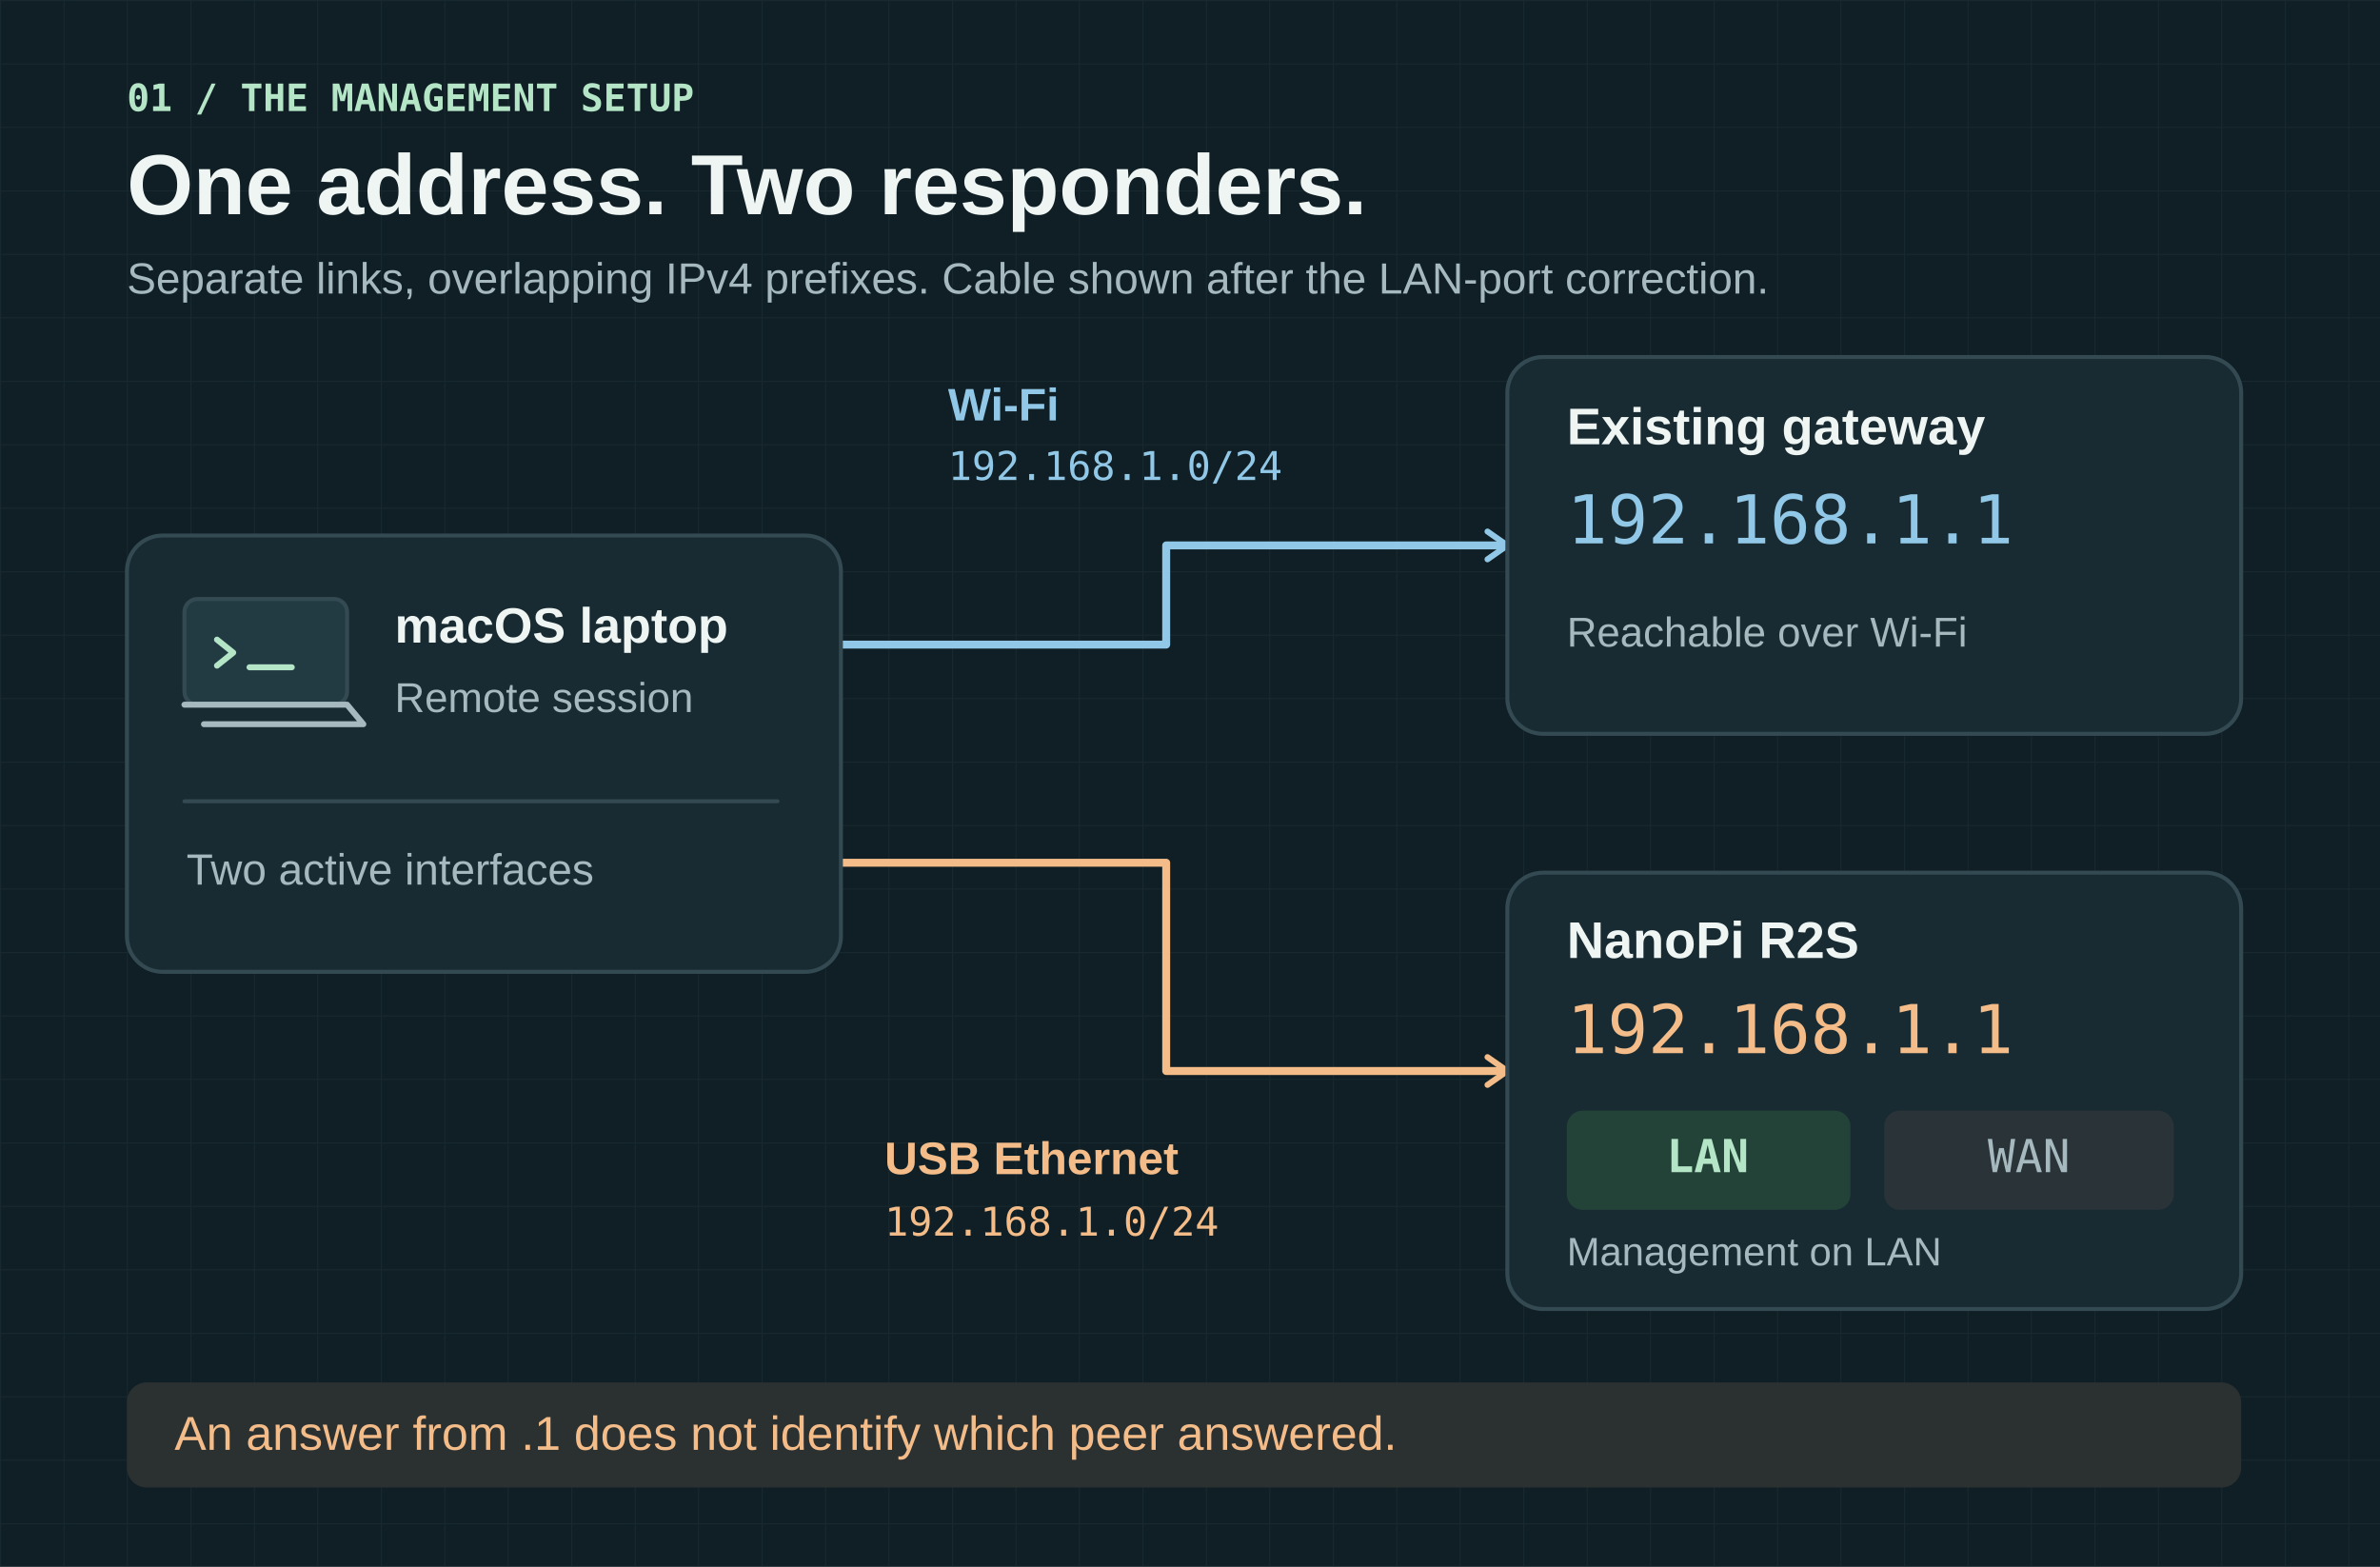
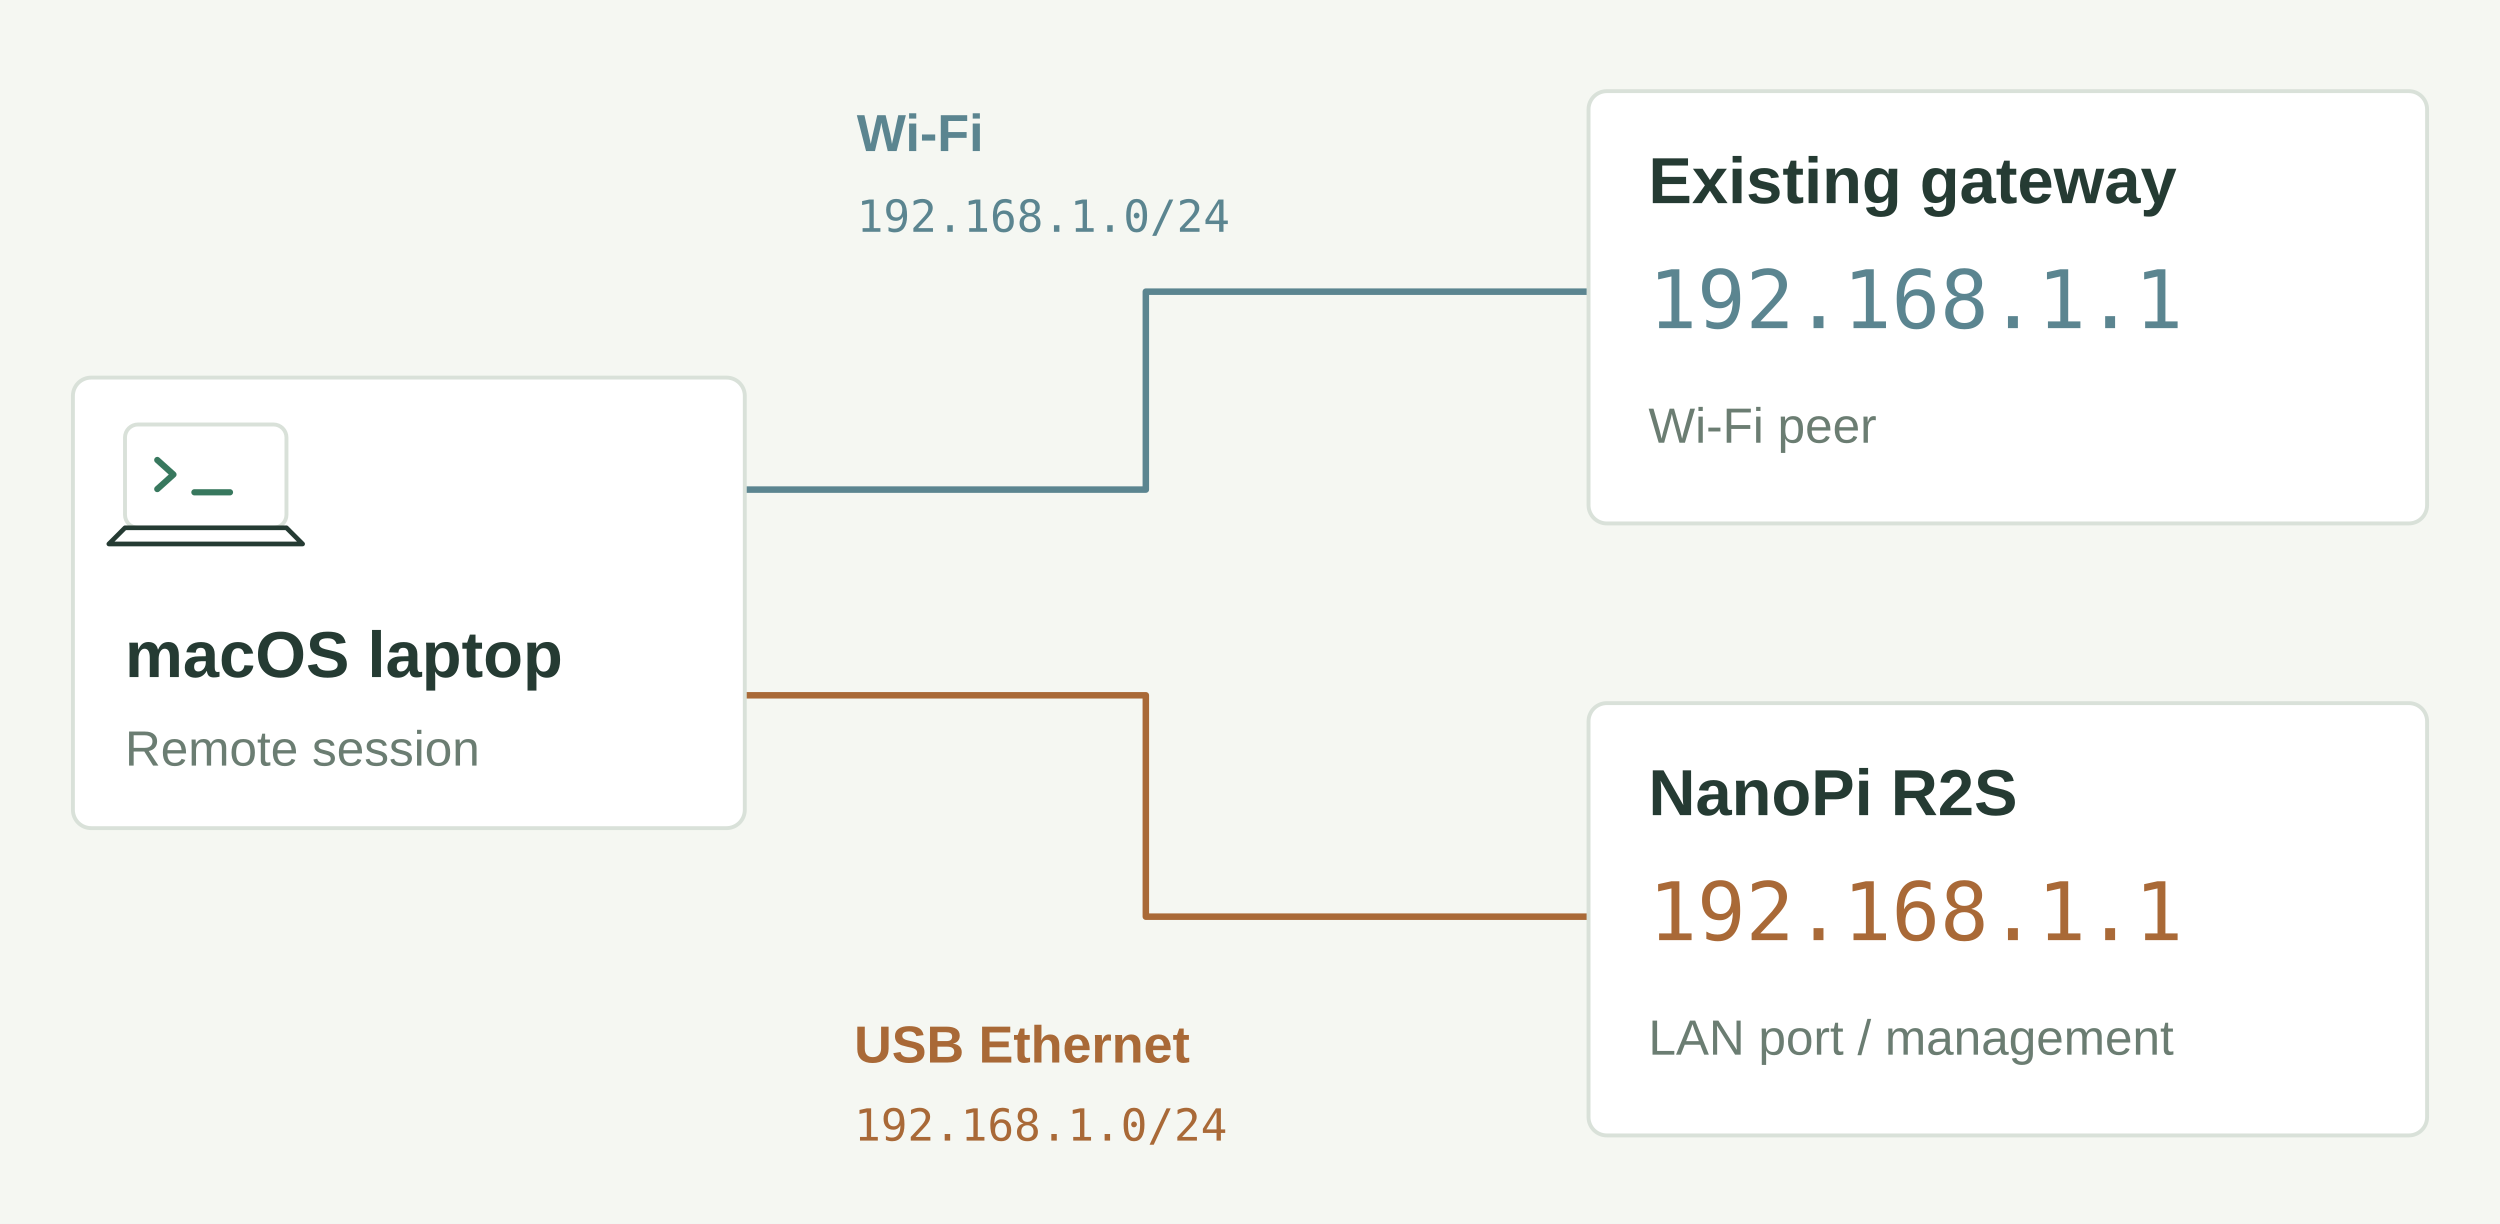
- <svg xmlns="http://www.w3.org/2000/svg" width="1200" height="790" viewBox="0 0 1200 790" role="img" aria-labelledby="title desc">
-   <defs>
-     <pattern id="grid" width="32" height="32" patternUnits="userSpaceOnUse">
-       <path d="M 32 0 L 0 0 0 32" fill="none" stroke="#263b42" stroke-width="1" />
-     </pattern>
-   </defs>
-   <rect x="0" y="0" width="1200" height="790" rx="0" fill="#101f25" />
-   <rect width="1200" height="790" fill="url(#grid)" opacity=".33" />
-   <text x="64" y="56" fill="#b4e5c6" font-family="ui-monospace, SFMono-Regular, Menlo, monospace" font-size="19" font-weight="600" text-anchor="start">01 / THE MANAGEMENT SETUP</text>
-   <text x="64" y="108" fill="#eef5f3" font-family="-apple-system, BlinkMacSystemFont, Segoe UI, Arial, sans-serif" font-size="43" font-weight="700" text-anchor="start">One address. Two responders.</text>
-   <text x="64" y="148" fill="#a5b9bf" font-family="-apple-system, BlinkMacSystemFont, Segoe UI, Arial, sans-serif" font-size="22" font-weight="400" text-anchor="start">Separate links, overlapping IPv4 prefixes. Cable shown after the LAN-port correction.</text>
-   <path d="M424 325 H588 V275 H760" fill="none" stroke="#92c8e7" stroke-width="4" stroke-linecap="round" stroke-linejoin="round" />
-   <path d="M750 268 L760 275 L750 282" fill="none" stroke="#92c8e7" stroke-width="3" stroke-linecap="round" stroke-linejoin="round" />
-   <path d="M424 435 H588 V540 H760" fill="none" stroke="#f3bc89" stroke-width="4" stroke-linecap="round" stroke-linejoin="round" />
-   <path d="M750 533 L760 540 L750 547" fill="none" stroke="#f3bc89" stroke-width="3" stroke-linecap="round" stroke-linejoin="round" />
-   <text x="478" y="212" fill="#92c8e7" font-family="-apple-system, BlinkMacSystemFont, Segoe UI, Arial, sans-serif" font-size="23" font-weight="600" text-anchor="start">Wi-Fi</text>
-   <text x="478" y="242" fill="#92c8e7" font-family="ui-monospace, SFMono-Regular, Menlo, monospace" font-size="20" font-weight="400" text-anchor="start">192.168.1.0/24</text>
-   <text x="446" y="592" fill="#f3bc89" font-family="-apple-system, BlinkMacSystemFont, Segoe UI, Arial, sans-serif" font-size="23" font-weight="600" text-anchor="start">USB Ethernet</text>
-   <text x="446" y="623" fill="#f3bc89" font-family="ui-monospace, SFMono-Regular, Menlo, monospace" font-size="20" font-weight="400" text-anchor="start">192.168.1.0/24</text>
-   <rect x="64" y="270" width="360" height="220" rx="18" fill="#192b32" stroke="#344a52" stroke-width="2" />
-   <rect x="93" y="302" width="82.0" height="53.3" rx="6.56" fill="#223b43" stroke="#344a52" stroke-width="2" />
-   <path d="M102.84 365.14 H183.2 L175.0 355.3 H93" fill="none" stroke="#a5b9bf" stroke-width="3" stroke-linecap="round" stroke-linejoin="round" />
-   <path d="M109.4 322.5 l8.2 6.56 l-8.2 6.56 M125.8 336.44 H147.12" fill="none" stroke="#b4e5c6" stroke-width="3" stroke-linecap="round" stroke-linejoin="round" />
-   <text x="199" y="324" fill="#eef5f3" font-family="-apple-system, BlinkMacSystemFont, Segoe UI, Arial, sans-serif" font-size="25" font-weight="600" text-anchor="start">macOS laptop</text>
-   <text x="199" y="359" fill="#a5b9bf" font-family="-apple-system, BlinkMacSystemFont, Segoe UI, Arial, sans-serif" font-size="21" font-weight="400" text-anchor="start">Remote session</text>
-   <path d="M93 404 H392" fill="none" stroke="#344a52" stroke-width="2" stroke-linecap="round" stroke-linejoin="round" />
-   <text x="94" y="446" fill="#a5b9bf" font-family="-apple-system, BlinkMacSystemFont, Segoe UI, Arial, sans-serif" font-size="22" font-weight="400" text-anchor="start">Two active interfaces</text>
-   <rect x="760" y="180" width="370" height="190" rx="18" fill="#192b32" stroke="#344a52" stroke-width="2" />
-   <text x="790" y="224" fill="#eef5f3" font-family="-apple-system, BlinkMacSystemFont, Segoe UI, Arial, sans-serif" font-size="26" font-weight="600" text-anchor="start">Existing gateway</text>
-   <text x="790" y="274" fill="#92c8e7" font-family="ui-monospace, SFMono-Regular, Menlo, monospace" font-size="34" font-weight="500" text-anchor="start">192.168.1.1</text>
-   <text x="790" y="326" fill="#a5b9bf" font-family="-apple-system, BlinkMacSystemFont, Segoe UI, Arial, sans-serif" font-size="21" font-weight="400" text-anchor="start">Reachable over Wi-Fi</text>
-   <rect x="760" y="440" width="370" height="220" rx="18" fill="#192b32" stroke="#344a52" stroke-width="2" />
-   <text x="790" y="483" fill="#eef5f3" font-family="-apple-system, BlinkMacSystemFont, Segoe UI, Arial, sans-serif" font-size="26" font-weight="600" text-anchor="start">NanoPi R2S</text>
-   <text x="790" y="531" fill="#f3bc89" font-family="ui-monospace, SFMono-Regular, Menlo, monospace" font-size="34" font-weight="500" text-anchor="start">192.168.1.1</text>
-   <rect x="790" y="560" width="143" height="50" rx="8" fill="#234238" />
-   <text x="861" y="591" fill="#b4e5c6" font-family="ui-monospace, SFMono-Regular, Menlo, monospace" font-size="23" font-weight="600" text-anchor="middle">LAN</text>
-   <rect x="950" y="560" width="146" height="50" rx="8" fill="#2a3337" />
-   <text x="1023" y="591" fill="#a5b9bf" font-family="ui-monospace, SFMono-Regular, Menlo, monospace" font-size="23" font-weight="500" text-anchor="middle">WAN</text>
-   <text x="790" y="638" fill="#a5b9bf" font-family="-apple-system, BlinkMacSystemFont, Segoe UI, Arial, sans-serif" font-size="20" font-weight="400" text-anchor="start">Management on LAN</text>
-   <rect x="64" y="697" width="1066" height="53" rx="10" fill="#2b3031" />
-   <text x="88" y="731" fill="#f3bc89" font-family="-apple-system, BlinkMacSystemFont, Segoe UI, Arial, sans-serif" font-size="24" font-weight="500" text-anchor="start">An answer from .1 does not identify which peer answered.</text>
+ <svg xmlns="http://www.w3.org/2000/svg" viewBox="0 0 960 470" width="960" height="470" role="img" aria-labelledby="t d">
+   <rect x="0" y="0" width="960" height="470" rx="0" fill="#f5f7f2" />
+   <path d="M286 188 H440 V112 H610" fill="none" stroke="#5b8590" stroke-width="2.5" stroke-linecap="round" stroke-linejoin="round" />
+   <path d="M286 267 H440 V352 H610" fill="none" stroke="#a96937" stroke-width="2.5" stroke-linecap="round" stroke-linejoin="round" />
+   <text x="329" y="58" font-family="-apple-system, BlinkMacSystemFont, Segoe UI, Arial, sans-serif" font-size="20" font-weight="600" fill="#5b8590" text-anchor="start">Wi-Fi</text>
+   <text x="329" y="89" font-family="ui-monospace, Menlo, monospace" font-size="17" font-weight="400" fill="#5b8590" text-anchor="start">192.168.1.0/24</text>
+   <text x="328" y="408" font-family="-apple-system, BlinkMacSystemFont, Segoe UI, Arial, sans-serif" font-size="20" font-weight="600" fill="#a96937" text-anchor="start">USB Ethernet</text>
+   <text x="328" y="438" font-family="ui-monospace, Menlo, monospace" font-size="17" font-weight="400" fill="#a96937" text-anchor="start">192.168.1.0/24</text>
+   <rect x="28" y="145" width="258" height="173" rx="7" fill="#fff" stroke="#d9e1d9" stroke-width="1.5" />
+   <rect x="48" y="163" width="62.0" height="39.68" rx="5" fill="#fff" stroke="#d9e1d9" stroke-width="1.5" />
+   <path d="M60.4 176.64 l6.2 5.58 l-6.2 5.58 M74.66 189.04 h13.64" fill="none" stroke="#38785e" stroke-width="2.4" stroke-linecap="round" stroke-linejoin="round" />
+   <path d="M41.8 208.88 H116.2 L110.0 202.68 H48 Z" fill="none" stroke="#253b33" stroke-width="1.8" stroke-linecap="round" stroke-linejoin="round" />
+   <text x="48" y="260" font-family="-apple-system, BlinkMacSystemFont, Segoe UI, Arial, sans-serif" font-size="25" font-weight="600" fill="#253b33" text-anchor="start">macOS laptop</text>
+   <text x="48" y="294" font-family="-apple-system, BlinkMacSystemFont, Segoe UI, Arial, sans-serif" font-size="19" font-weight="400" fill="#6b7d72" text-anchor="start">Remote session</text>
+   <rect x="610" y="35" width="322" height="166" rx="7" fill="#fff" stroke="#d9e1d9" stroke-width="1.5" />
+   <text x="633" y="78" font-family="-apple-system, BlinkMacSystemFont, Segoe UI, Arial, sans-serif" font-size="25" font-weight="600" fill="#253b33" text-anchor="start">Existing gateway</text>
+   <text x="633" y="126" font-family="ui-monospace, Menlo, monospace" font-size="31" font-weight="500" fill="#5b8590" text-anchor="start">192.168.1.1</text>
+   <text x="633" y="170" font-family="-apple-system, BlinkMacSystemFont, Segoe UI, Arial, sans-serif" font-size="19" font-weight="400" fill="#6b7d72" text-anchor="start">Wi-Fi peer</text>
+   <rect x="610" y="270" width="322" height="166" rx="7" fill="#fff" stroke="#d9e1d9" stroke-width="1.5" />
+   <text x="633" y="313" font-family="-apple-system, BlinkMacSystemFont, Segoe UI, Arial, sans-serif" font-size="25" font-weight="600" fill="#253b33" text-anchor="start">NanoPi R2S</text>
+   <text x="633" y="361" font-family="ui-monospace, Menlo, monospace" font-size="31" font-weight="500" fill="#a96937" text-anchor="start">192.168.1.1</text>
+   <text x="633" y="405" font-family="-apple-system, BlinkMacSystemFont, Segoe UI, Arial, sans-serif" font-size="19" font-weight="400" fill="#6b7d72" text-anchor="start">LAN port / management</text>
</svg>
